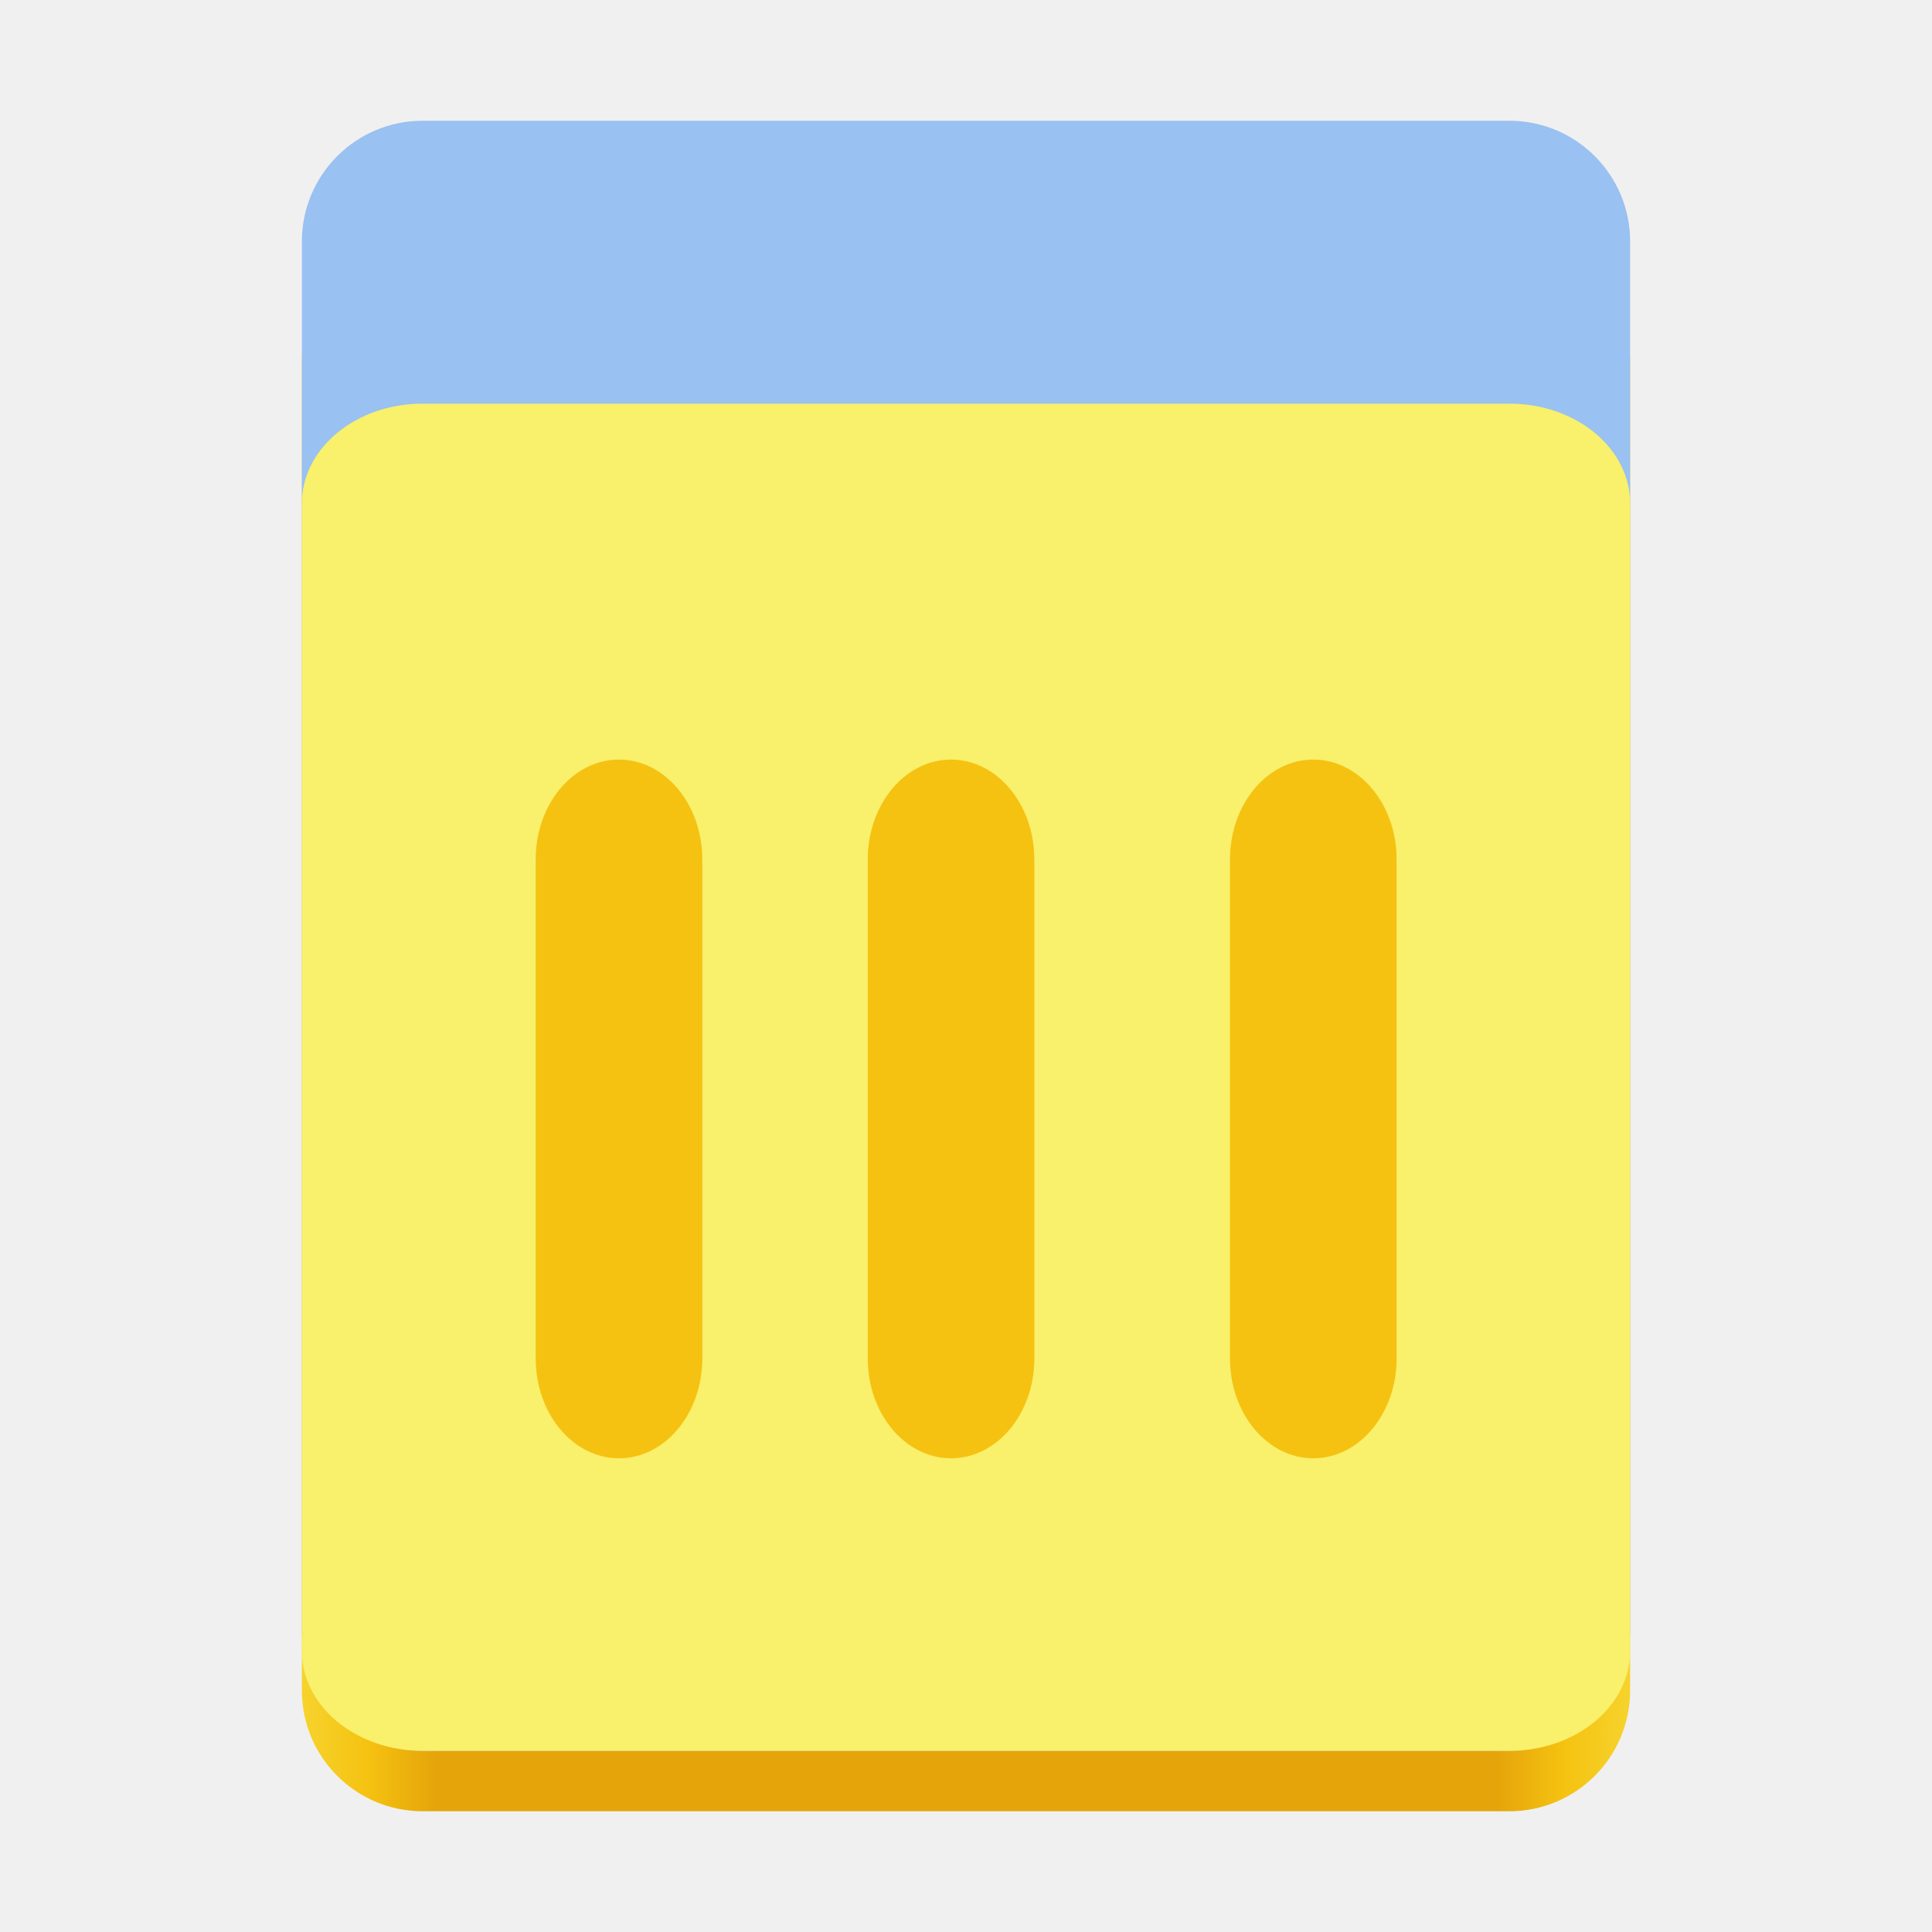
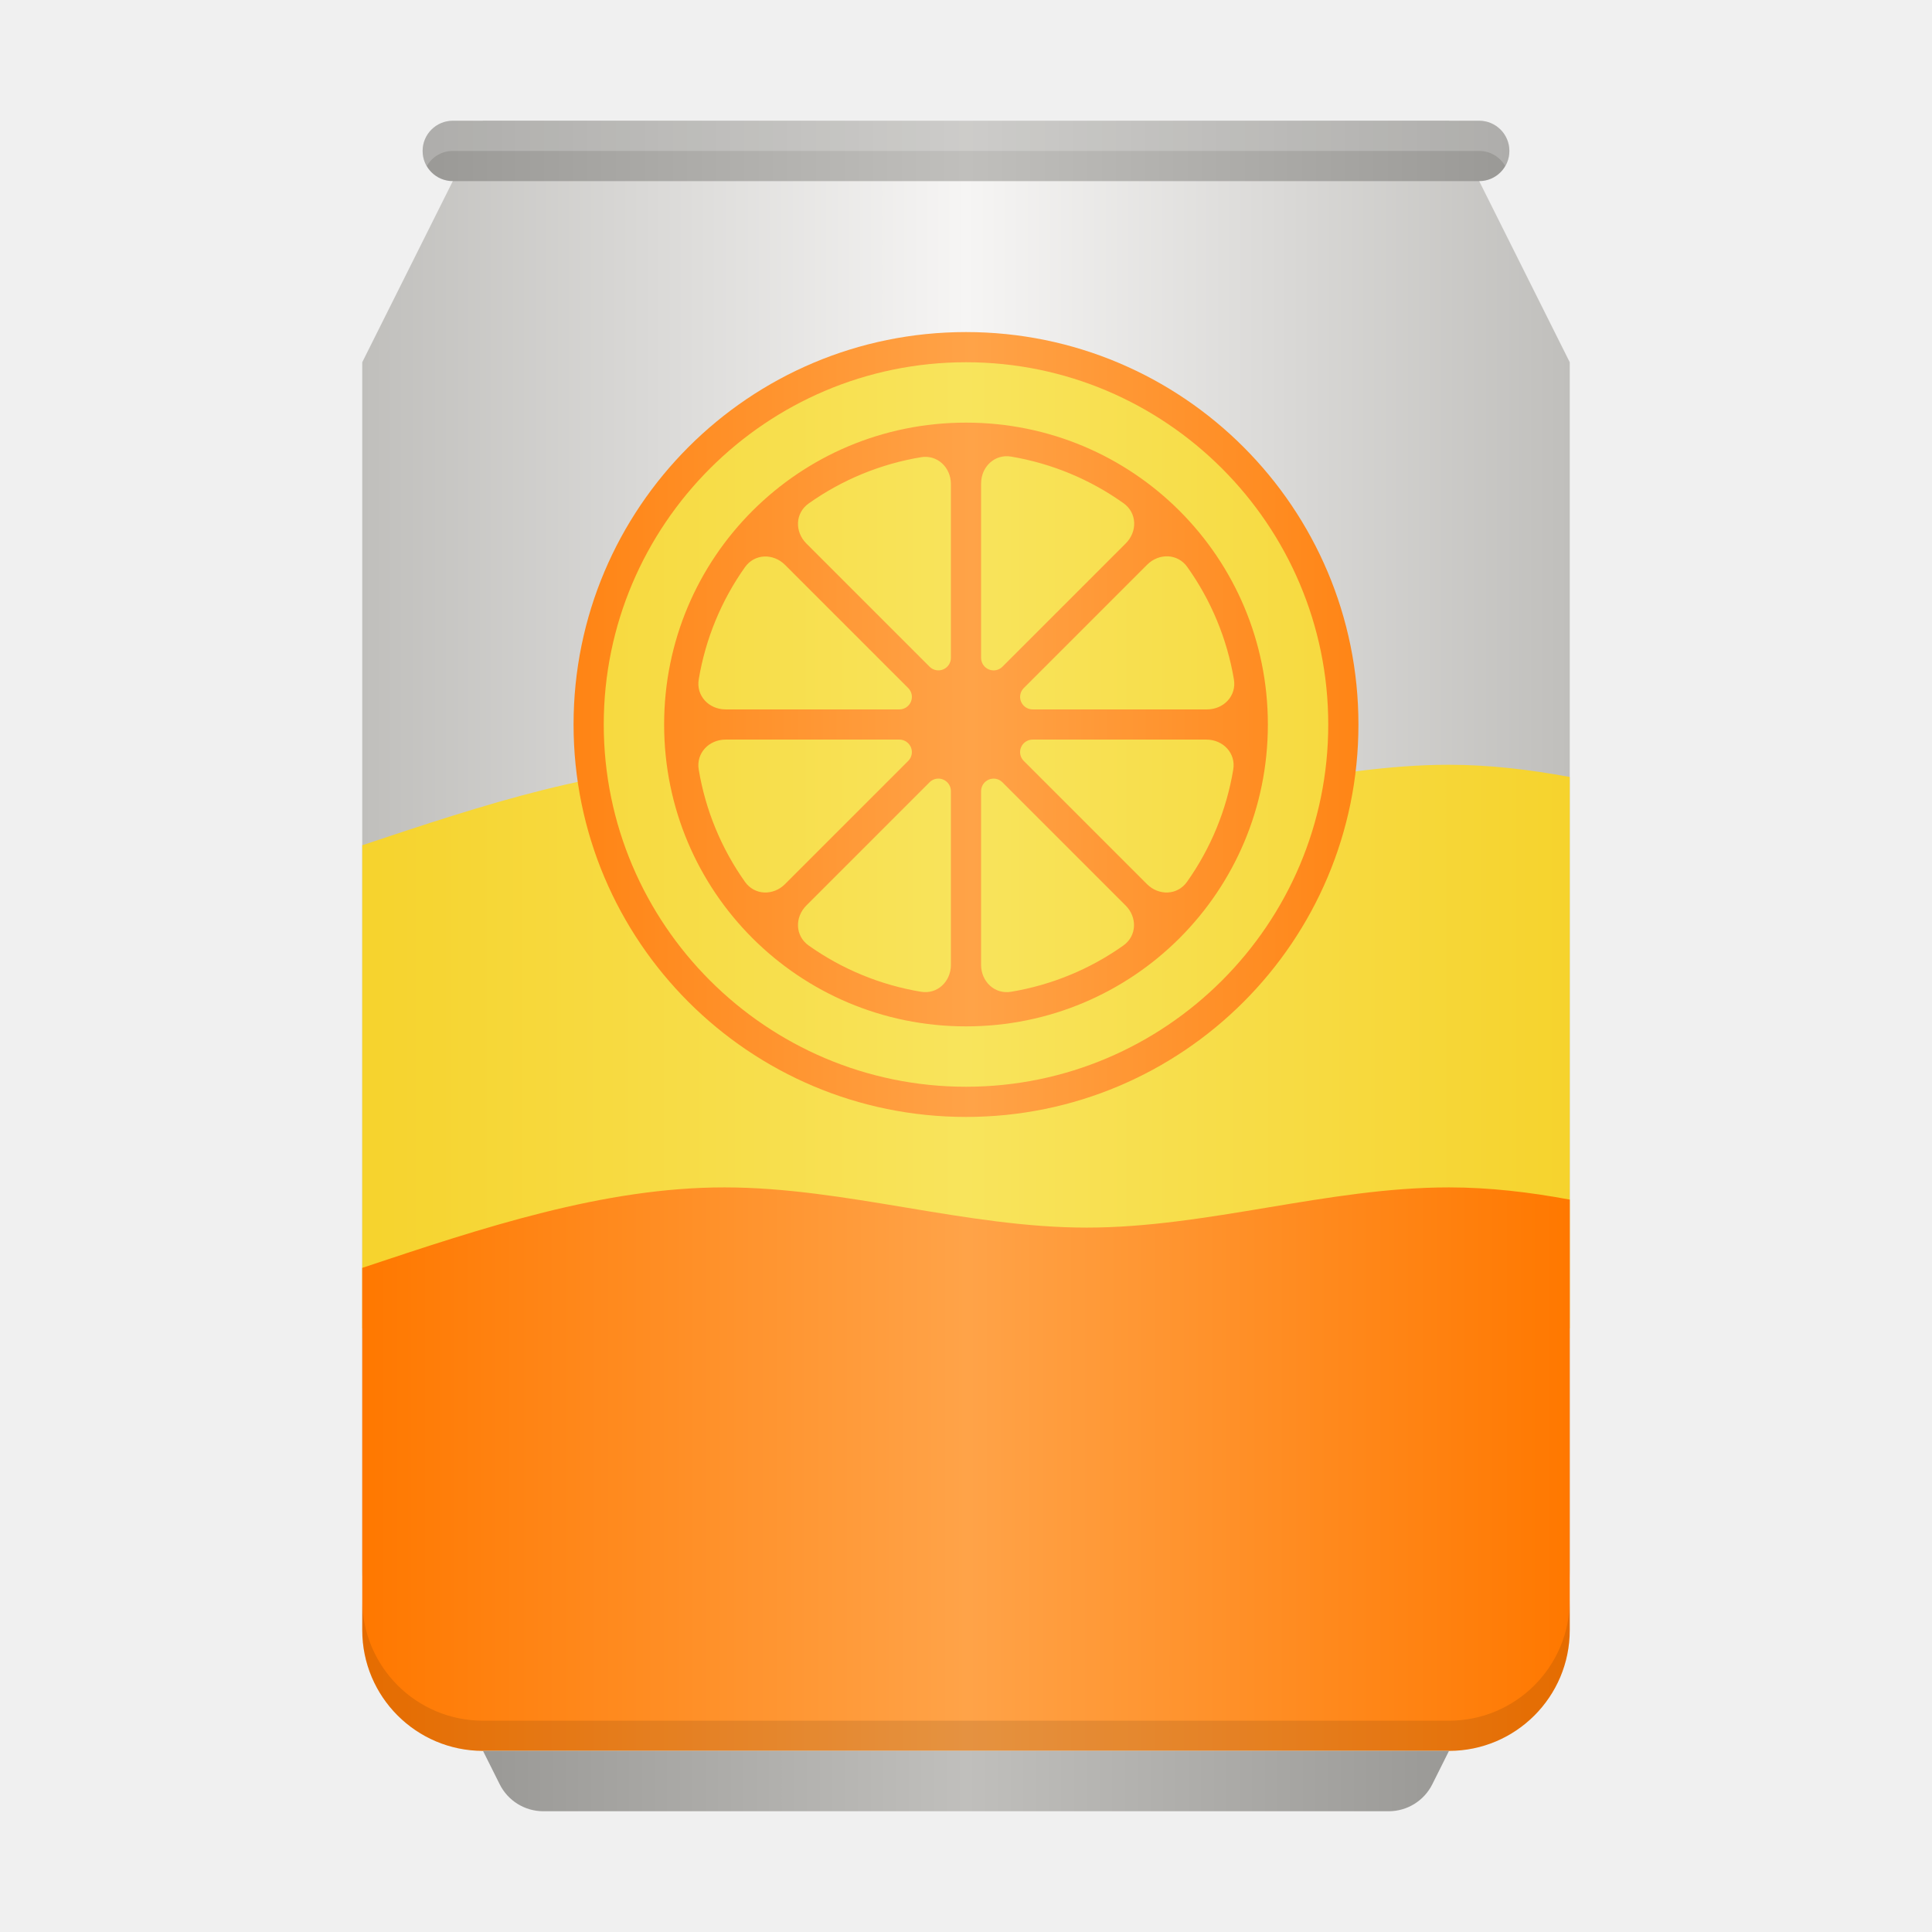
- <svg xmlns="http://www.w3.org/2000/svg" height="128px" viewBox="0 0 128 128" width="128px">
-   <linearGradient id="a" gradientTransform="matrix(0.196428 0 0 0.342105 2.59729 273.7401)" gradientUnits="userSpaceOnUse" x1="88.596" x2="536.596" y1="-449.394" y2="-449.394">
+ <svg xmlns="http://www.w3.org/2000/svg" xmlns:xlink="http://www.w3.org/1999/xlink" height="128px" viewBox="0 0 128 128" width="128px">
+   <linearGradient id="a" gradientUnits="userSpaceOnUse" x1="24" x2="104" y1="60" y2="60">
+     <stop offset="0" stop-color="#c0bfbc" />
+     <stop offset="0.5" stop-color="#f6f5f4" />
+     <stop offset="1" stop-color="#c0bfbc" />
+   </linearGradient>
+   <linearGradient id="b" gradientUnits="userSpaceOnUse">
    <stop offset="0" stop-color="#f6d32d" />
-     <stop offset="0.05" stop-color="#f5c211" />
-     <stop offset="0.1" stop-color="#e5a50a" />
-     <stop offset="0.9" stop-color="#e5a50a" />
-     <stop offset="0.95" stop-color="#f5c211" />
+     <stop offset="0.5" stop-color="#f8e45c" />
    <stop offset="1" stop-color="#f6d32d" />
  </linearGradient>
-   <path d="m 28 16 h 72 c 4.418 0 8 3.582 8 8 v 88 c 0 4.418 -3.582 8 -8 8 h -72 c -4.418 0 -8 -3.582 -8 -8 v -88 c 0 -4.418 3.582 -8 8 -8 z m 0 0" fill="url(#a)" />
-   <path d="m 28 8 h 72 c 4.418 0 8 3.582 8 8 v 92 c 0 4.418 -3.582 8 -8 8 h -72 c -4.418 0 -8 -3.582 -8 -8 v -92 c 0 -4.418 3.582 -8 8 -8 z m 0 0" fill="#99c1f1" />
-   <path d="m 28 26.742 h 72 c 4.418 0 8 2.961 8 6.609 v 76.035 c 0 3.652 -3.582 6.613 -8 6.613 h -72 c -4.418 0 -8 -2.961 -8 -6.613 v -76.035 c 0 -3.648 3.582 -6.609 8 -6.609 z m 0 0" fill="#f9f06b" />
-   <g fill="#f5c211">
-     <path d="m 41.008 50.324 c 3.047 0 5.52 2.961 5.52 6.613 v 33.07 c 0 3.648 -2.473 6.609 -5.52 6.609 c -3.047 0 -5.516 -2.961 -5.516 -6.609 v -33.07 c 0 -3.652 2.469 -6.613 5.516 -6.613 z m 0 0" />
-     <path d="m 63.008 50.324 c 3.047 0 5.52 2.961 5.52 6.613 v 33.07 c 0 3.648 -2.473 6.609 -5.52 6.609 c -3.047 0 -5.516 -2.961 -5.516 -6.609 v -33.07 c 0 -3.652 2.469 -6.613 5.516 -6.613 z m 0 0" />
-     <path d="m 87.008 50.324 c 3.047 0 5.52 2.961 5.52 6.613 v 33.07 c 0 3.648 -2.473 6.609 -5.52 6.609 c -3.047 0 -5.516 -2.961 -5.516 -6.609 v -33.07 c 0 -3.652 2.469 -6.613 5.516 -6.613 z m 0 0" />
-   </g>
+   <linearGradient id="c" x1="24" x2="104" xlink:href="#b" y1="69.333" y2="69.333" />
+   <linearGradient id="d" gradientUnits="userSpaceOnUse">
+     <stop offset="0" stop-color="#ff7800" />
+     <stop offset="0.5" stop-color="#ffa348" />
+     <stop offset="1" stop-color="#ff7800" />
+   </linearGradient>
+   <linearGradient id="e" x1="24" x2="104" xlink:href="#d" y1="95.333" y2="95.333" />
+   <linearGradient id="f" gradientUnits="userSpaceOnUse">
+     <stop offset="0" stop-color="#9a9996" />
+     <stop offset="0.5" stop-color="#c0bfbc" />
+     <stop offset="1" stop-color="#9a9996" />
+   </linearGradient>
+   <linearGradient id="g" x1="32" x2="96" xlink:href="#f" y1="118" y2="118" />
+   <linearGradient id="h" x1="28" x2="100" xlink:href="#f" y1="10" y2="10" />
+   <linearGradient id="i" x1="27.615" x2="101.143" xlink:href="#d" y1="48" y2="48" />
+   <linearGradient id="j" x1="24" x2="104" xlink:href="#b" y1="48" y2="48" />
+   <path d="m 32 8 l -8 16 v 80 c 0 4.434 3.566 8 8 8 h 64 c 4.434 0 8 -3.566 8 -8 v -80 l -8 -16 z m 0 0" fill="url(#a)" />
+   <path d="m 48 50.668 c -8 -0.004 -16 2.664 -24 5.332 v 32 h 80 v -36.523 c -2.668 -0.492 -5.332 -0.809 -8 -0.809 c -8 -0.004 -16 2.664 -24 2.664 c -7.996 0.004 -15.996 -2.664 -24 -2.664 z m 0 0" fill="url(#c)" />
+   <path d="m 48 78.668 c -8 -0.004 -16 2.664 -24 5.332 v 24 c 0 4.418 3.582 8 8 8 h 64 c 4.418 0 8 -3.582 8 -8 v -28.523 c -2.664 -0.496 -5.332 -0.809 -8 -0.809 c -8 -0.004 -16 2.664 -24 2.664 c -7.996 0.004 -15.996 -2.664 -24 -2.664 z m 0 0" fill="url(#e)" />
+   <path d="m 24 106 v 2 c 0 4.418 3.582 8 8 8 h 64 c 4.418 0 8 -3.582 8 -8 v -2 c 0 4.418 -3.582 8 -8 8 h -64 c -4.418 0 -8 -3.582 -8 -8 z m 0 0" fill-opacity="0.102" />
+   <path d="m 32 116 l 1.105 2.211 c 0.547 1.098 1.668 1.789 2.895 1.789 h 56 c 1.227 0 2.348 -0.691 2.895 -1.789 l 1.105 -2.211 z m 0 0" fill="url(#g)" />
+   <path d="m 30 8 h 68 c 1.105 0 2 0.895 2 2 s -0.895 2 -2 2 h -68 c -1.105 0 -2 -0.895 -2 -2 s 0.895 -2 2 -2 z m 0 0" fill="url(#h)" />
+   <path d="m 30 8 c -1.109 0 -2 0.891 -2 2 c 0 0.367 0.105 0.703 0.277 1 c 0.344 -0.598 0.98 -1 1.723 -1 h 68 c 0.742 0 1.379 0.402 1.723 1 c 0.172 -0.297 0.277 -0.633 0.277 -1 c 0 -1.109 -0.891 -2 -2 -2 z m 0 0" fill="#ffffff" fill-opacity="0.2" />
+   <path d="m 90 48 c 0 14.359 -11.641 26 -26 26 s -26 -11.641 -26 -26 s 11.641 -26 26 -26 s 26 11.641 26 26 z m 0 0" fill="url(#i)" />
+   <path d="m 65 32.031 v 11.555 c 0 0.336 0.203 0.637 0.512 0.766 c 0.309 0.129 0.664 0.059 0.902 -0.18 l 8.172 -8.172 c 0.781 -0.781 0.75 -2.023 -0.148 -2.66 c -2.219 -1.582 -4.766 -2.637 -7.449 -3.09 c -1.09 -0.184 -1.988 0.676 -1.988 1.781 z m -3.988 -1.738 c -2.676 0.445 -5.219 1.492 -7.434 3.062 c -0.902 0.637 -0.934 1.875 -0.152 2.656 l 8.16 8.16 c 0.238 0.238 0.594 0.309 0.902 0.18 c 0.309 -0.129 0.512 -0.43 0.512 -0.766 v -11.512 c 0 -1.105 -0.898 -1.965 -1.988 -1.781 z m 14.988 7.121 l -8.172 8.172 c -0.238 0.238 -0.309 0.594 -0.18 0.902 c 0.129 0.309 0.43 0.512 0.766 0.512 h 11.555 c 1.105 0 1.965 -0.898 1.781 -1.988 c -0.453 -2.684 -1.508 -5.23 -3.09 -7.449 c -0.637 -0.898 -1.879 -0.93 -2.66 -0.148 z m -26.645 0.164 c -1.57 2.215 -2.617 4.758 -3.062 7.434 c -0.184 1.09 0.676 1.988 1.781 1.988 h 11.512 c 0.336 0 0.637 -0.203 0.766 -0.512 c 0.129 -0.309 0.059 -0.664 -0.18 -0.902 l -8.16 -8.16 c -0.781 -0.781 -2.02 -0.75 -2.656 0.152 z m -3.062 13.41 c 0.445 2.676 1.492 5.219 3.062 7.434 c 0.637 0.902 1.875 0.934 2.656 0.152 l 8.16 -8.16 c 0.238 -0.238 0.309 -0.594 0.18 -0.902 c -0.129 -0.309 -0.43 -0.512 -0.766 -0.512 h -11.512 c -1.105 0 -1.965 0.898 -1.781 1.988 z m 21.535 -0.574 l 8.16 8.16 c 0.781 0.781 2.02 0.75 2.656 -0.152 c 1.57 -2.215 2.617 -4.758 3.062 -7.434 c 0.184 -1.09 -0.676 -1.988 -1.781 -1.988 h -11.512 c -0.336 0 -0.637 0.203 -0.766 0.512 c -0.129 0.309 -0.059 0.664 0.18 0.902 z m -6.242 1.414 l -8.16 8.16 c -0.781 0.781 -0.75 2.02 0.152 2.656 c 2.215 1.57 4.758 2.617 7.434 3.062 c 1.09 0.184 1.988 -0.676 1.988 -1.781 v -11.512 c 0 -0.336 -0.203 -0.637 -0.512 -0.766 c -0.309 -0.129 -0.664 -0.059 -0.902 0.18 z m 3.414 0.586 v 11.512 c 0 1.105 0.898 1.965 1.988 1.781 c 2.676 -0.445 5.219 -1.492 7.434 -3.062 c 0.902 -0.637 0.934 -1.875 0.152 -2.656 l -8.16 -8.16 c -0.238 -0.238 -0.594 -0.309 -0.902 -0.18 c -0.309 0.129 -0.512 0.43 -0.512 0.766 z m -1 -28.414 c -13.23 0 -24 10.77 -24 24 s 10.77 24 24 24 s 24 -10.77 24 -24 s -10.77 -24 -24 -24 z m 0 4 c 11.07 0 20 8.93 20 20 s -8.93 20 -20 20 s -20 -8.93 -20 -20 s 8.93 -20 20 -20 z m 0 0" fill="url(#j)" />
</svg>
